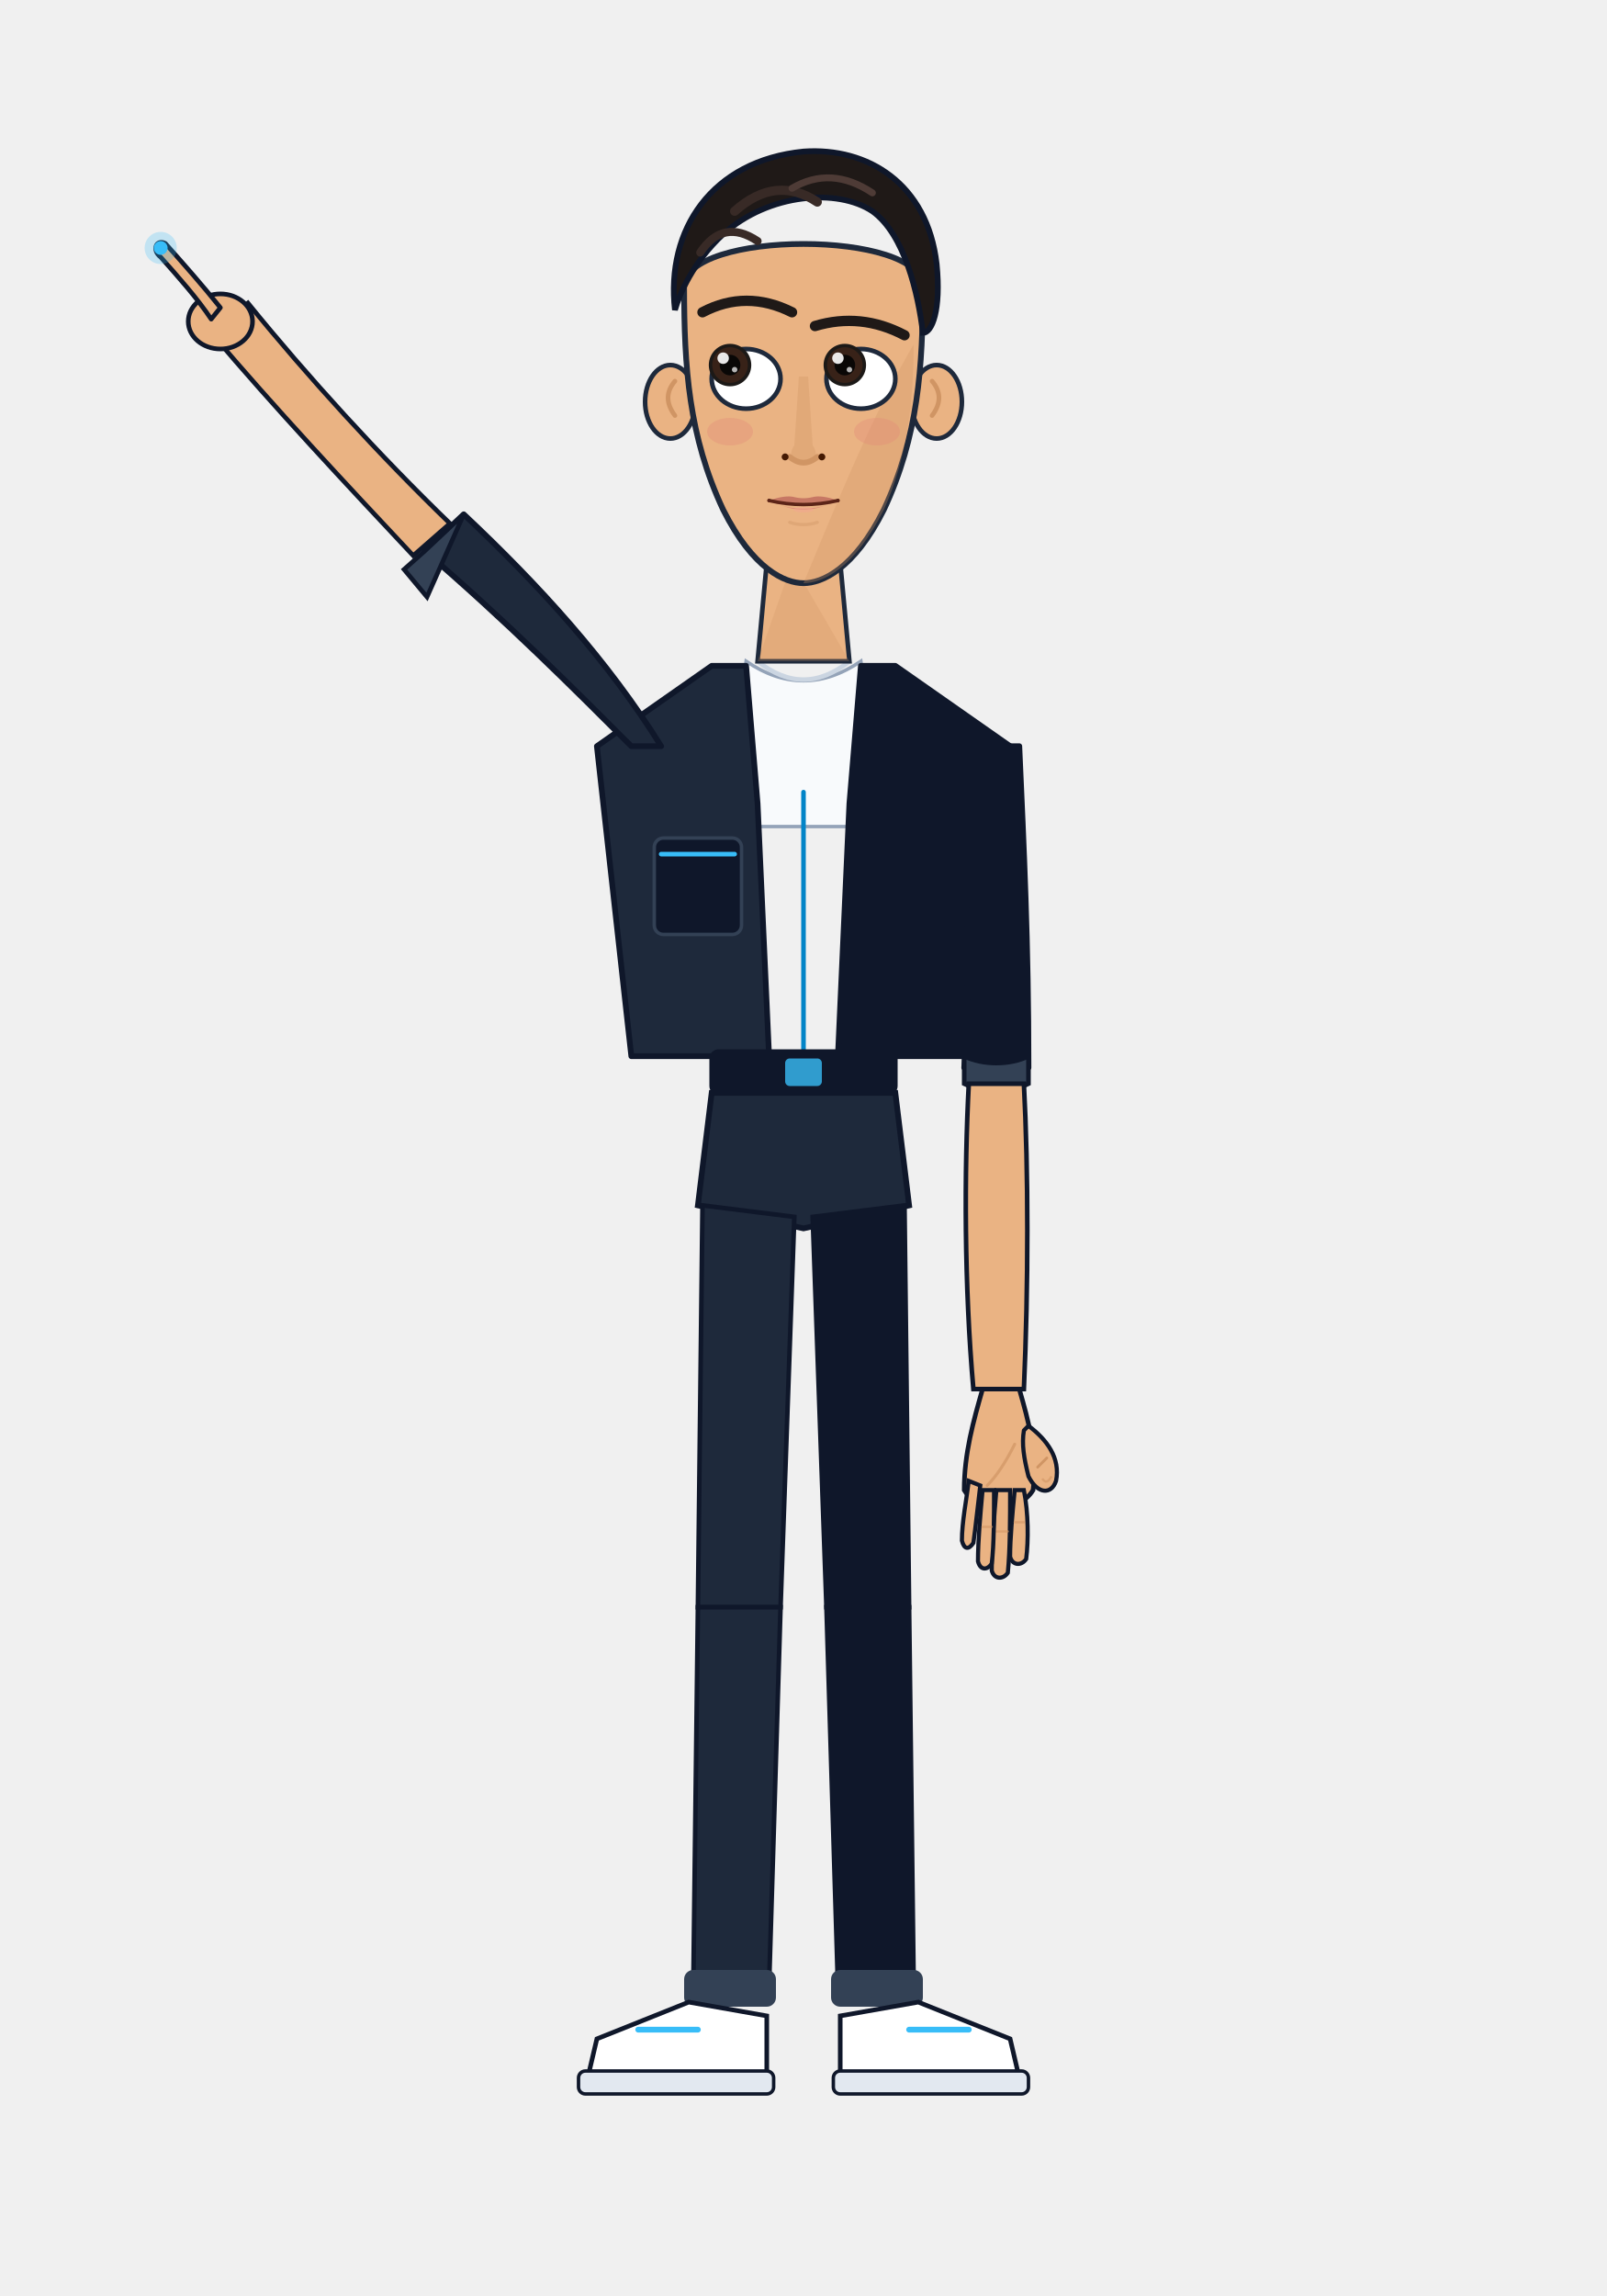
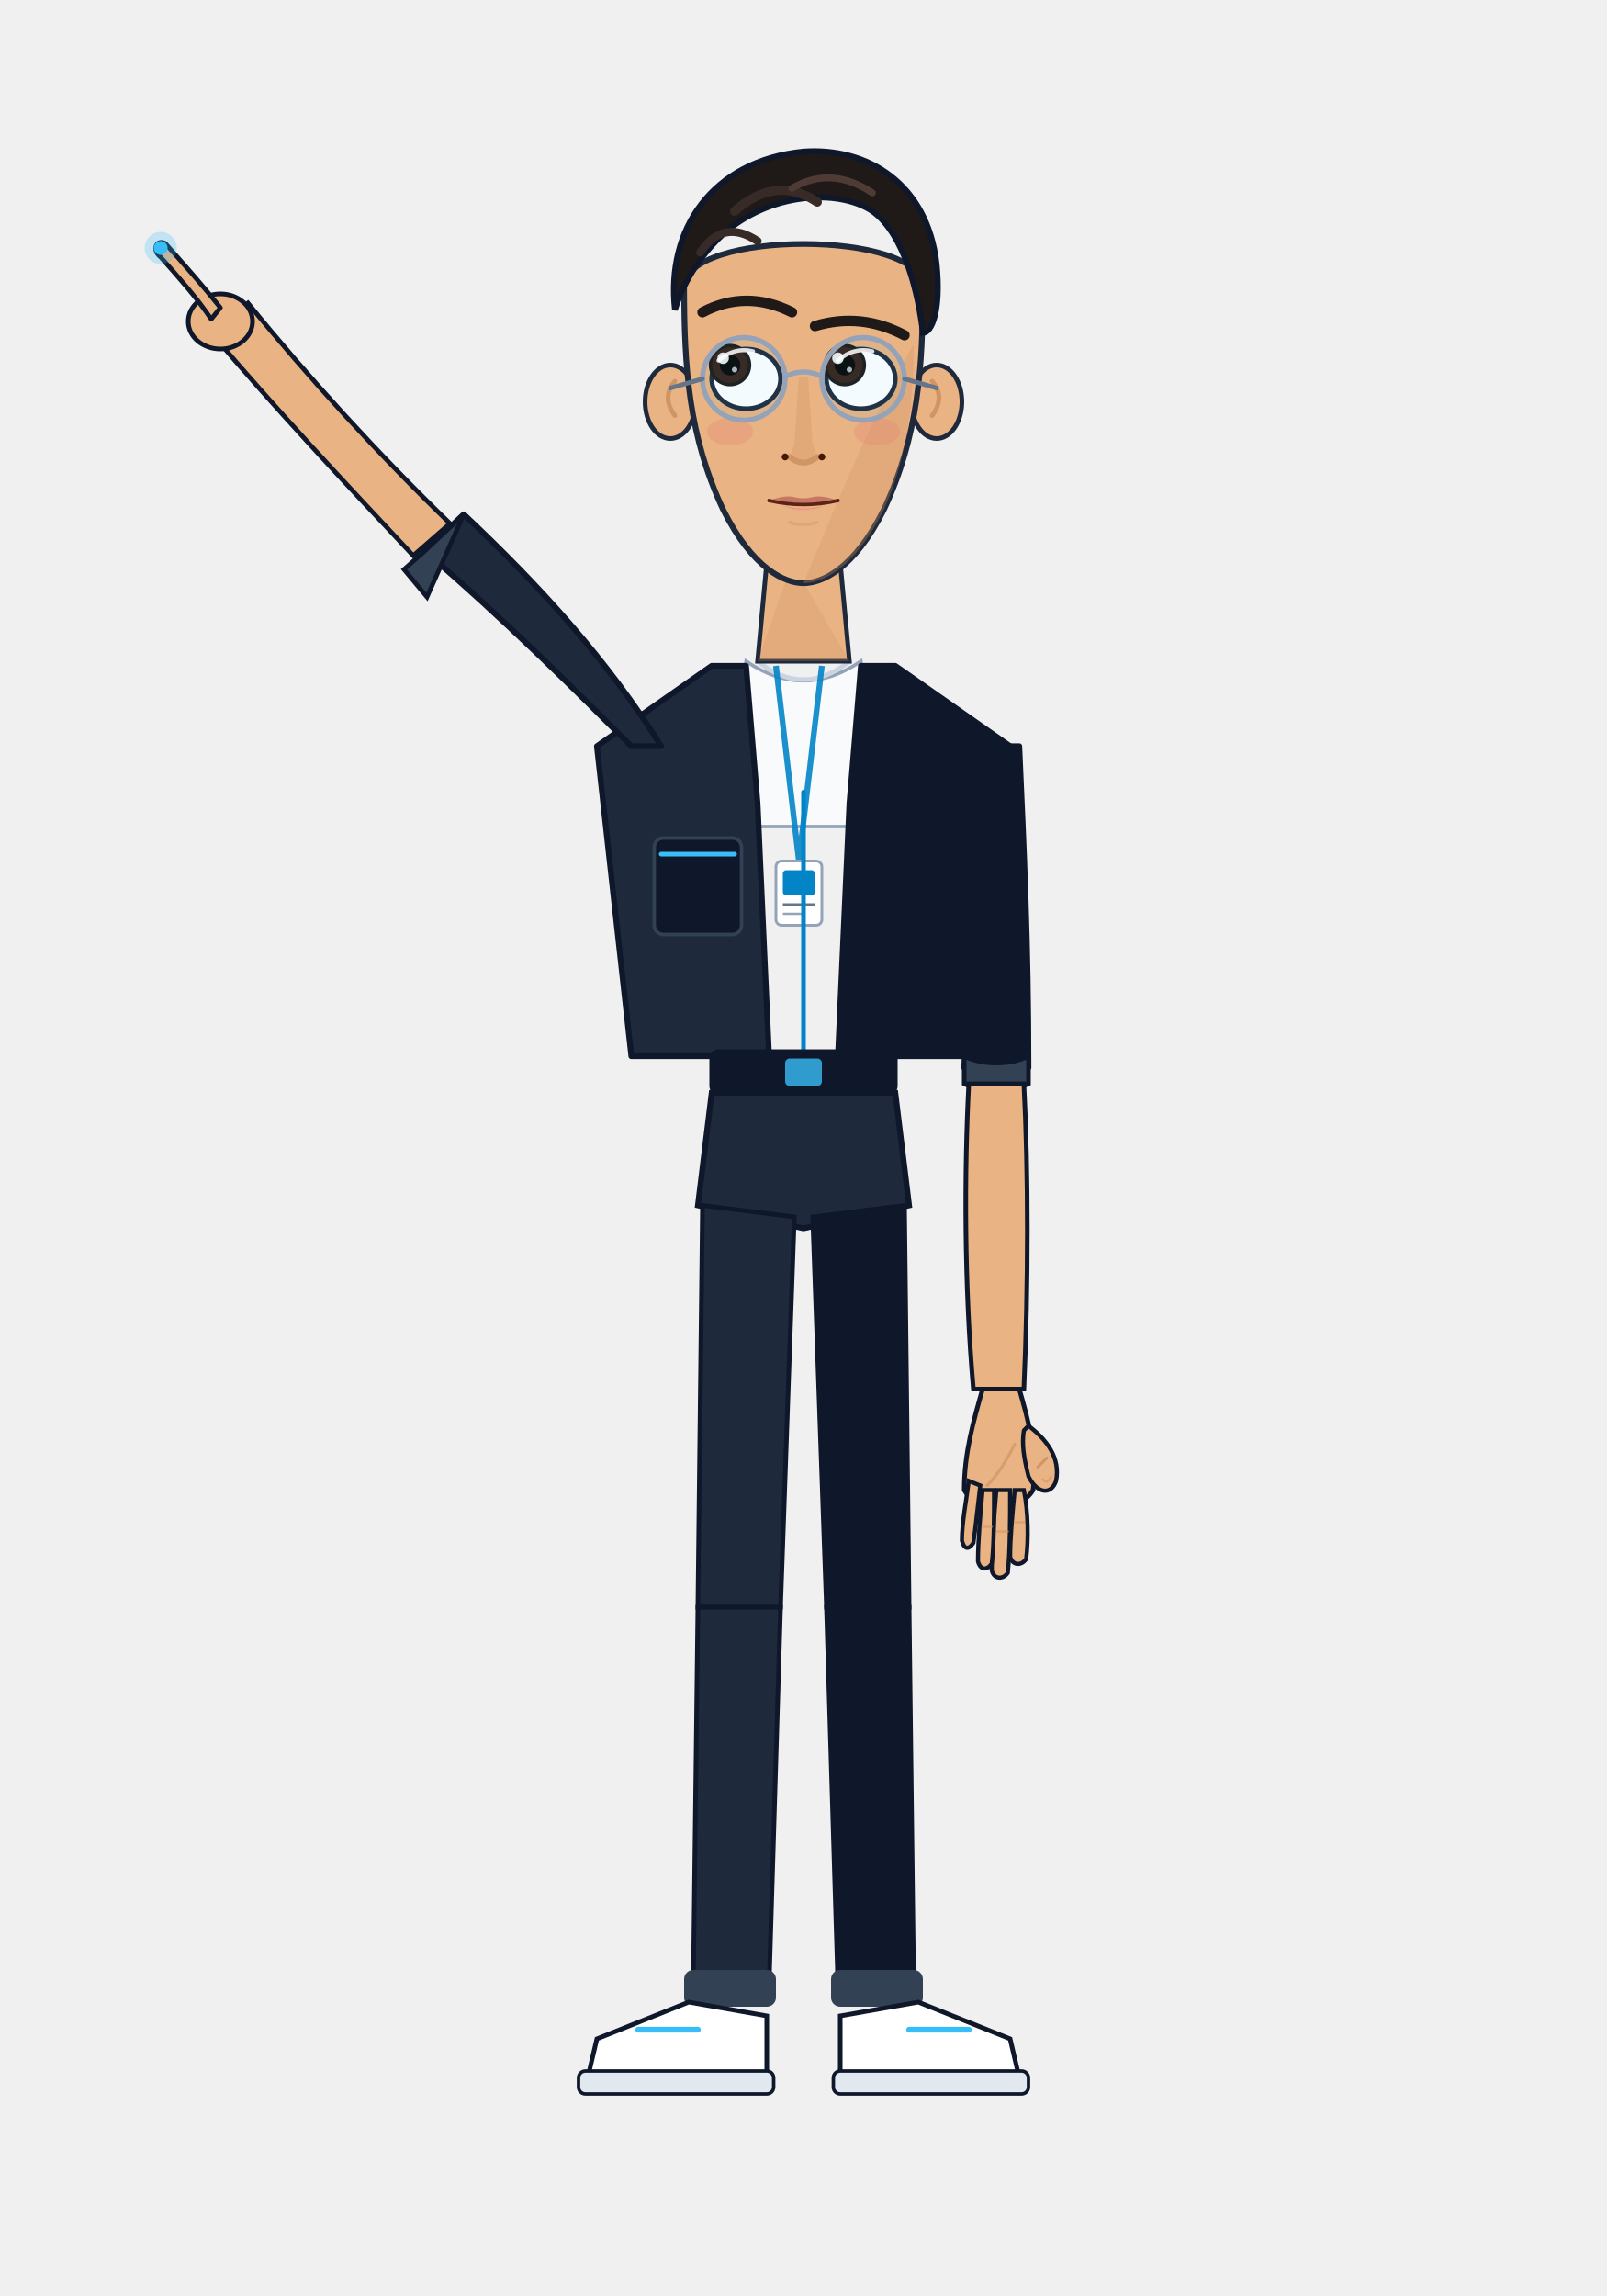
<svg xmlns="http://www.w3.org/2000/svg" viewBox="-100 50 700 1000" width="700" height="1000">
  <g id="modern_character_root">
    <path d="M 210 526 L 290 526 L 296 575 L 250 585 L 204 575 Z" fill="#1e293b" stroke="#0f172a" stroke-width="2.5" />
    <path d="M 206 575 L 246 580 L 240 750 L 204 750 Z" fill="#1e293b" stroke="#0f172a" stroke-width="2" />
    <path d="M 204 750 L 240 750 L 235 915 L 202 915 Z" fill="#1e293b" stroke="#0f172a" stroke-width="2" />
    <rect x="198" y="908" width="40" height="16" rx="4" fill="#334155" />
    <path d="M 254 580 L 294 575 L 296 750 L 260 750 Z" fill="#0f172a" stroke="#0f172a" stroke-width="2" />
    <path d="M 260 750 L 296 750 L 298 915 L 265 915 Z" fill="#0f172a" stroke="#0f172a" stroke-width="2" />
    <rect x="262" y="908" width="40" height="16" rx="4" fill="#334155" />
    <path d="M 156 955 L 234 955 L 234 928 L 200 922 L 160 938 Z" fill="#ffffff" stroke="#0f172a" stroke-width="2" />
    <rect x="152" y="952" width="85" height="10" rx="3" fill="#e2e8f0" stroke="#0f172a" stroke-width="1.5" />
    <line x1="178" y1="934" x2="204" y2="934" stroke="#38bdf8" stroke-width="2.5" stroke-linecap="round" />
    <path d="M 266 955 L 344 955 L 340 938 L 300 922 L 266 928 Z" fill="#ffffff" stroke="#0f172a" stroke-width="2" />
    <rect x="263" y="952" width="85" height="10" rx="3" fill="#e2e8f0" stroke="#0f172a" stroke-width="1.5" />
    <line x1="296" y1="934" x2="322" y2="934" stroke="#38bdf8" stroke-width="2.5" stroke-linecap="round" />
    <path d="M 225 338 Q 250 355 275 338 L 285 410 L 215 410 Z" fill="#f8fafc" stroke="#94a3b8" stroke-width="1.5" />
    <path d="M 230 338 Q 250 354 270 338" stroke="#cbd5e1" stroke-width="2" fill="none" />
    <path d="M 210 340 L 160 375 L 175 510 L 235 510 L 230 400 L 225 340 Z" fill="#1e293b" stroke="#0f172a" stroke-width="2.5" stroke-linejoin="round" />
    <path d="M 290 340 L 340 375 L 325 510 L 265 510 L 270 400 L 275 340 Z" fill="#0f172a" stroke="#0f172a" stroke-width="2.5" stroke-linejoin="round" />
+     <path d="M 238 340 L 248 425 L 258 340" stroke="#0284c7" stroke-width="2.5" fill="none" opacity="0.9" />
+     <rect x="238" y="425" width="20" height="28" rx="2.5" fill="#ffffff" stroke="#94a3b8" stroke-width="1.2" />
+     <rect x="241" y="429" width="14" height="11" rx="1.5" fill="#0284c7" />
+     <line x1="241" y1="444" x2="255" y2="444" stroke="#64748b" stroke-width="1.2" />
+     <line x1="241" y1="448" x2="250" y2="448" stroke="#94a3b8" stroke-width="1" />
    <line x1="250" y1="395" x2="250" y2="510" stroke="#0284c7" stroke-width="2" stroke-linecap="round" />
    <rect x="185" y="415" width="38" height="42" rx="4" fill="#0f172a" stroke="#334155" stroke-width="1.5" />
    <line x1="188" y1="422" x2="220" y2="422" stroke="#38bdf8" stroke-width="2" stroke-linecap="round" />
    <rect x="210" y="508" width="80" height="18" rx="3" fill="#0f172a" stroke="#0f172a" stroke-width="2" />
    <rect x="242" y="511" width="16" height="12" rx="2" fill="#38bdf8" opacity="0.8" />
    <path d="M 175 375 C 150 350, 120 320, 85 290 L 102 274 C 135 305, 165 338, 188 375 Z" fill="#1e293b" stroke="#0f172a" stroke-width="2.5" stroke-linejoin="round" />
    <path d="M 85 290 L 76 298 L 86 310 L 102 274 Z" fill="#334155" stroke="#0f172a" stroke-width="2" />
    <path d="M 80 292 C 50 260, 20 228, -8 195 L 8 182 C 34 214, 65 248, 96 278 Z" fill="#eab383" stroke="#0f172a" stroke-width="2" />
    <ellipse cx="-4" cy="190" rx="14" ry="12" fill="#eab383" stroke="#0f172a" stroke-width="2" />
    <path d="M -4 184 C -12 174, -20 165, -28 156 C -32 154, -34 159, -30 162 C -22 171, -14 180, -8 189 Z" fill="#eab383" stroke="#0f172a" stroke-width="2" stroke-linejoin="round" />
    <circle cx="-30" cy="158" r="3" fill="#38bdf8" />
    <circle cx="-30" cy="158" r="7" fill="#38bdf8" opacity="0.25" />
    <path d="M 315 375 C 320 420, 324 460, 320 515 C 328 518, 342 518, 348 515 C 348 460, 346 420, 344 375 Z" fill="#0f172a" stroke="#0f172a" stroke-width="2.5" stroke-linejoin="round" />
    <path d="M 320 510 C 328 514, 340 514, 348 510 L 348 522 C 340 526, 328 526, 320 522 Z" fill="#334155" stroke="#0f172a" stroke-width="2" />
    <path d="M 322 522 C 320 560, 320 610, 324 655 L 346 655 C 348 610, 348 560, 346 522 Z" fill="#eab383" stroke="#0f172a" stroke-width="2" />
    <g id="human_hand_r" transform="translate(344, 655) scale(-1, 1)">
      <path d="M 0 0 C -4 14, -8 28, -6 44 C 0 54, 18 54, 24 44 C 24 28, 20 14, 16 0 Z" fill="#eab383" stroke="#0f172a" stroke-width="2" />
      <path d="M -4 16 C -12 22, -18 30, -16 40 C -14 46, -8 46, -4 38 C -2 30, -1 24, -2 18 Z" fill="#eab383" stroke="#0f172a" stroke-width="1.8" stroke-linejoin="round" />
      <line x1="-12" y1="30" x2="-8" y2="34" stroke="#d09564" stroke-width="1.2" stroke-linecap="round" />
      <path d="M -14 38 Q -12 42 -10 39" stroke="#d09564" stroke-width="1" fill="none" opacity="0.6" />
      <path d="M -2 44 C -4 54, -4 66, -3 74 C -1 77, 3 77, 4 73 C 4 65, 3 54, 2 44 Z" fill="#eab383" stroke="#0f172a" stroke-width="1.8" />
      <line x1="-2" y1="58" x2="2" y2="58" stroke="#d09564" stroke-width="1" stroke-linecap="round" opacity="0.6" />
      <path d="M 4 44 C 4 56, 4 70, 5 80 C 7 83, 11 83, 12 79 C 12 69, 11 56, 10 44 Z" fill="#eab383" stroke="#0f172a" stroke-width="1.8" />
      <line x1="5" y1="62" x2="10" y2="62" stroke="#d09564" stroke-width="1" stroke-linecap="round" opacity="0.6" />
      <path d="M 11 44 C 11 55, 11 68, 12 76 C 14 79, 17 79, 18 75 C 18 66, 17 55, 16 44 Z" fill="#eab383" stroke="#0f172a" stroke-width="1.8" />
      <line x1="12" y1="60" x2="16" y2="60" stroke="#d09564" stroke-width="1" stroke-linecap="round" opacity="0.6" />
      <path d="M 17 42 C 18 50, 19 60, 20 67 C 22 70, 24 70, 25 66 C 25 58, 23 48, 22 40 Z" fill="#eab383" stroke="#0f172a" stroke-width="1.8" />
      <path d="M 2 24 C 6 32, 10 38, 14 42" stroke="#d09564" stroke-width="1.3" fill="none" stroke-linecap="round" opacity="0.7" />
    </g>
    <path d="M 234 295 L 230 338 L 270 338 L 266 295 Z" fill="#eab383" stroke="#1e293b" stroke-width="2" />
    <path d="M 245 295 L 230 338 L 270 338 Z" fill="#d09564" opacity="0.25" />
    <ellipse cx="192" cy="225" rx="11" ry="16" fill="#eab383" stroke="#1e293b" stroke-width="2" />
    <path d="M 194 216 Q 188 223 194 231" stroke="#d09564" stroke-width="2" fill="none" stroke-linecap="round" />
    <ellipse cx="308" cy="225" rx="11" ry="16" fill="#eab383" stroke="#1e293b" stroke-width="2" />
    <path d="M 306 216 Q 312 223 306 231" stroke="#d09564" stroke-width="2" fill="none" stroke-linecap="round" />
    <path d="M 198 175               C 198 150, 302 150, 302 175               C 302 210, 300 240, 285 272               C 272 298, 258 304, 250 304               C 242 304, 228 298, 215 272               C 200 240, 198 210, 198 175 Z" fill="#eab383" stroke="#1e293b" stroke-width="2.5" />
    <path d="M 250 304 C 258 304, 272 298, 285 272 C 295 250, 298 225, 298 200 C 280 230, 260 280, 250 304 Z" fill="#d09564" opacity="0.3" />
    <ellipse cx="218" cy="238" rx="10" ry="6" fill="#e28878" opacity="0.35" />
    <ellipse cx="282" cy="238" rx="10" ry="6" fill="#e28878" opacity="0.35" />
    <path d="M 194 185              C 190 150, 210 120, 250 116              C 278 114, 304 130, 308 165              C 310 185, 306 195, 302 195              C 300 178, 294 152, 280 142              C 265 132, 235 134, 215 152              C 202 164, 196 178, 194 185 Z" fill="#1f1917" stroke="#0f172a" stroke-width="2.5" />
    <path d="M 220 142 Q 238 126 256 138" stroke="#382a26" stroke-width="4" stroke-linecap="round" fill="none" />
    <path d="M 245 132 Q 262 122 280 134" stroke="#4e3b36" stroke-width="3" stroke-linecap="round" fill="none" />
    <path d="M 205 160 Q 215 145 230 155" stroke="#382a26" stroke-width="3.5" stroke-linecap="round" fill="none" />
    <path d="M 206 186 Q 225 176 245 186" stroke="#1f1917" stroke-width="4.5" stroke-linecap="round" fill="none" />
    <path d="M 255 192 Q 275 186 294 196" stroke="#1f1917" stroke-width="4.5" stroke-linecap="round" fill="none" />
    <ellipse cx="225" cy="215" rx="15" ry="13" fill="#ffffff" stroke="#1e293b" stroke-width="2" />
    <circle cx="218" cy="209" r="8.5" fill="#382218" stroke="#1c1917" stroke-width="1.5" />
    <circle cx="218" cy="209" r="4.5" fill="#090706" />
    <circle cx="215" cy="206" r="2.5" fill="#ffffff" opacity="0.9" />
    <circle cx="220" cy="211" r="1.2" fill="#ffffff" opacity="0.7" />
    <ellipse cx="275" cy="215" rx="15" ry="13" fill="#ffffff" stroke="#1e293b" stroke-width="2" />
    <circle cx="268" cy="209" r="8.5" fill="#382218" stroke="#1c1917" stroke-width="1.5" />
    <circle cx="268" cy="209" r="4.5" fill="#090706" />
    <circle cx="265" cy="206" r="2.5" fill="#ffffff" opacity="0.9" />
    <circle cx="270" cy="211" r="1.2" fill="#ffffff" opacity="0.7" />
+     <circle cx="224" cy="215" r="18" fill="#38bdf8" fill-opacity="0.06" stroke="#94a3b8" stroke-width="2.2" />
+     <path d="M 213 207 Q 220 201 228 203" stroke="#ffffff" stroke-width="1.8" stroke-linecap="round" fill="none" opacity="0.85" />
+     <circle cx="276" cy="215" r="18" fill="#38bdf8" fill-opacity="0.06" stroke="#94a3b8" stroke-width="2.2" />
+     <path d="M 265 207 Q 272 201 280 203" stroke="#ffffff" stroke-width="1.8" stroke-linecap="round" fill="none" opacity="0.85" />
+     <path d="M 242 214 Q 250 210 258 214" stroke="#94a3b8" stroke-width="2.2" stroke-linecap="round" fill="none" />
+     <path d="M 206 215 L 192 219" stroke="#64748b" stroke-width="2" stroke-linecap="round" />
+     <path d="M 294 215 L 308 219" stroke="#64748b" stroke-width="2" stroke-linecap="round" />
    <path d="M 248 214 L 246 244 Q 242 250 250 252 Q 258 250 254 244 L 252 214" fill="#d09564" opacity="0.35" />
    <path d="M 244 249 Q 250 254 256 249" stroke="#d09564" stroke-width="2.5" stroke-linecap="round" fill="none" />
    <circle cx="242" cy="249" r="1.5" fill="#451a03" />
    <circle cx="258" cy="249" r="1.5" fill="#451a03" />
    <path d="M 235 268 Q 242 265.5 246 266.5 Q 250 267.5 254 266.5 Q 258 265.5 265 268 C 258 269.5, 242 269.5, 235 268 Z" fill="#c77864" />
    <path d="M 237 268.5 Q 250 275.5 263 268.5 C 257 272.5, 243 272.5, 237 268.5 Z" fill="#dc8a75" />
    <ellipse cx="250" cy="272" rx="4.5" ry="1.2" fill="#f3a492" opacity="0.45" />
    <path d="M 244 277.5 Q 250 279.5 256 277.5" stroke="#d09564" stroke-width="1.4" fill="none" opacity="0.4" stroke-linecap="round" />
    <path d="M 235 268 Q 250 271.5 265 268" fill="none" stroke="#5c2417" stroke-width="1.5" stroke-linecap="round" />
    <circle cx="235" cy="268" r="0.75" fill="#5c2417" />
    <circle cx="265" cy="268" r="0.75" fill="#5c2417" />
  </g>
</svg>
